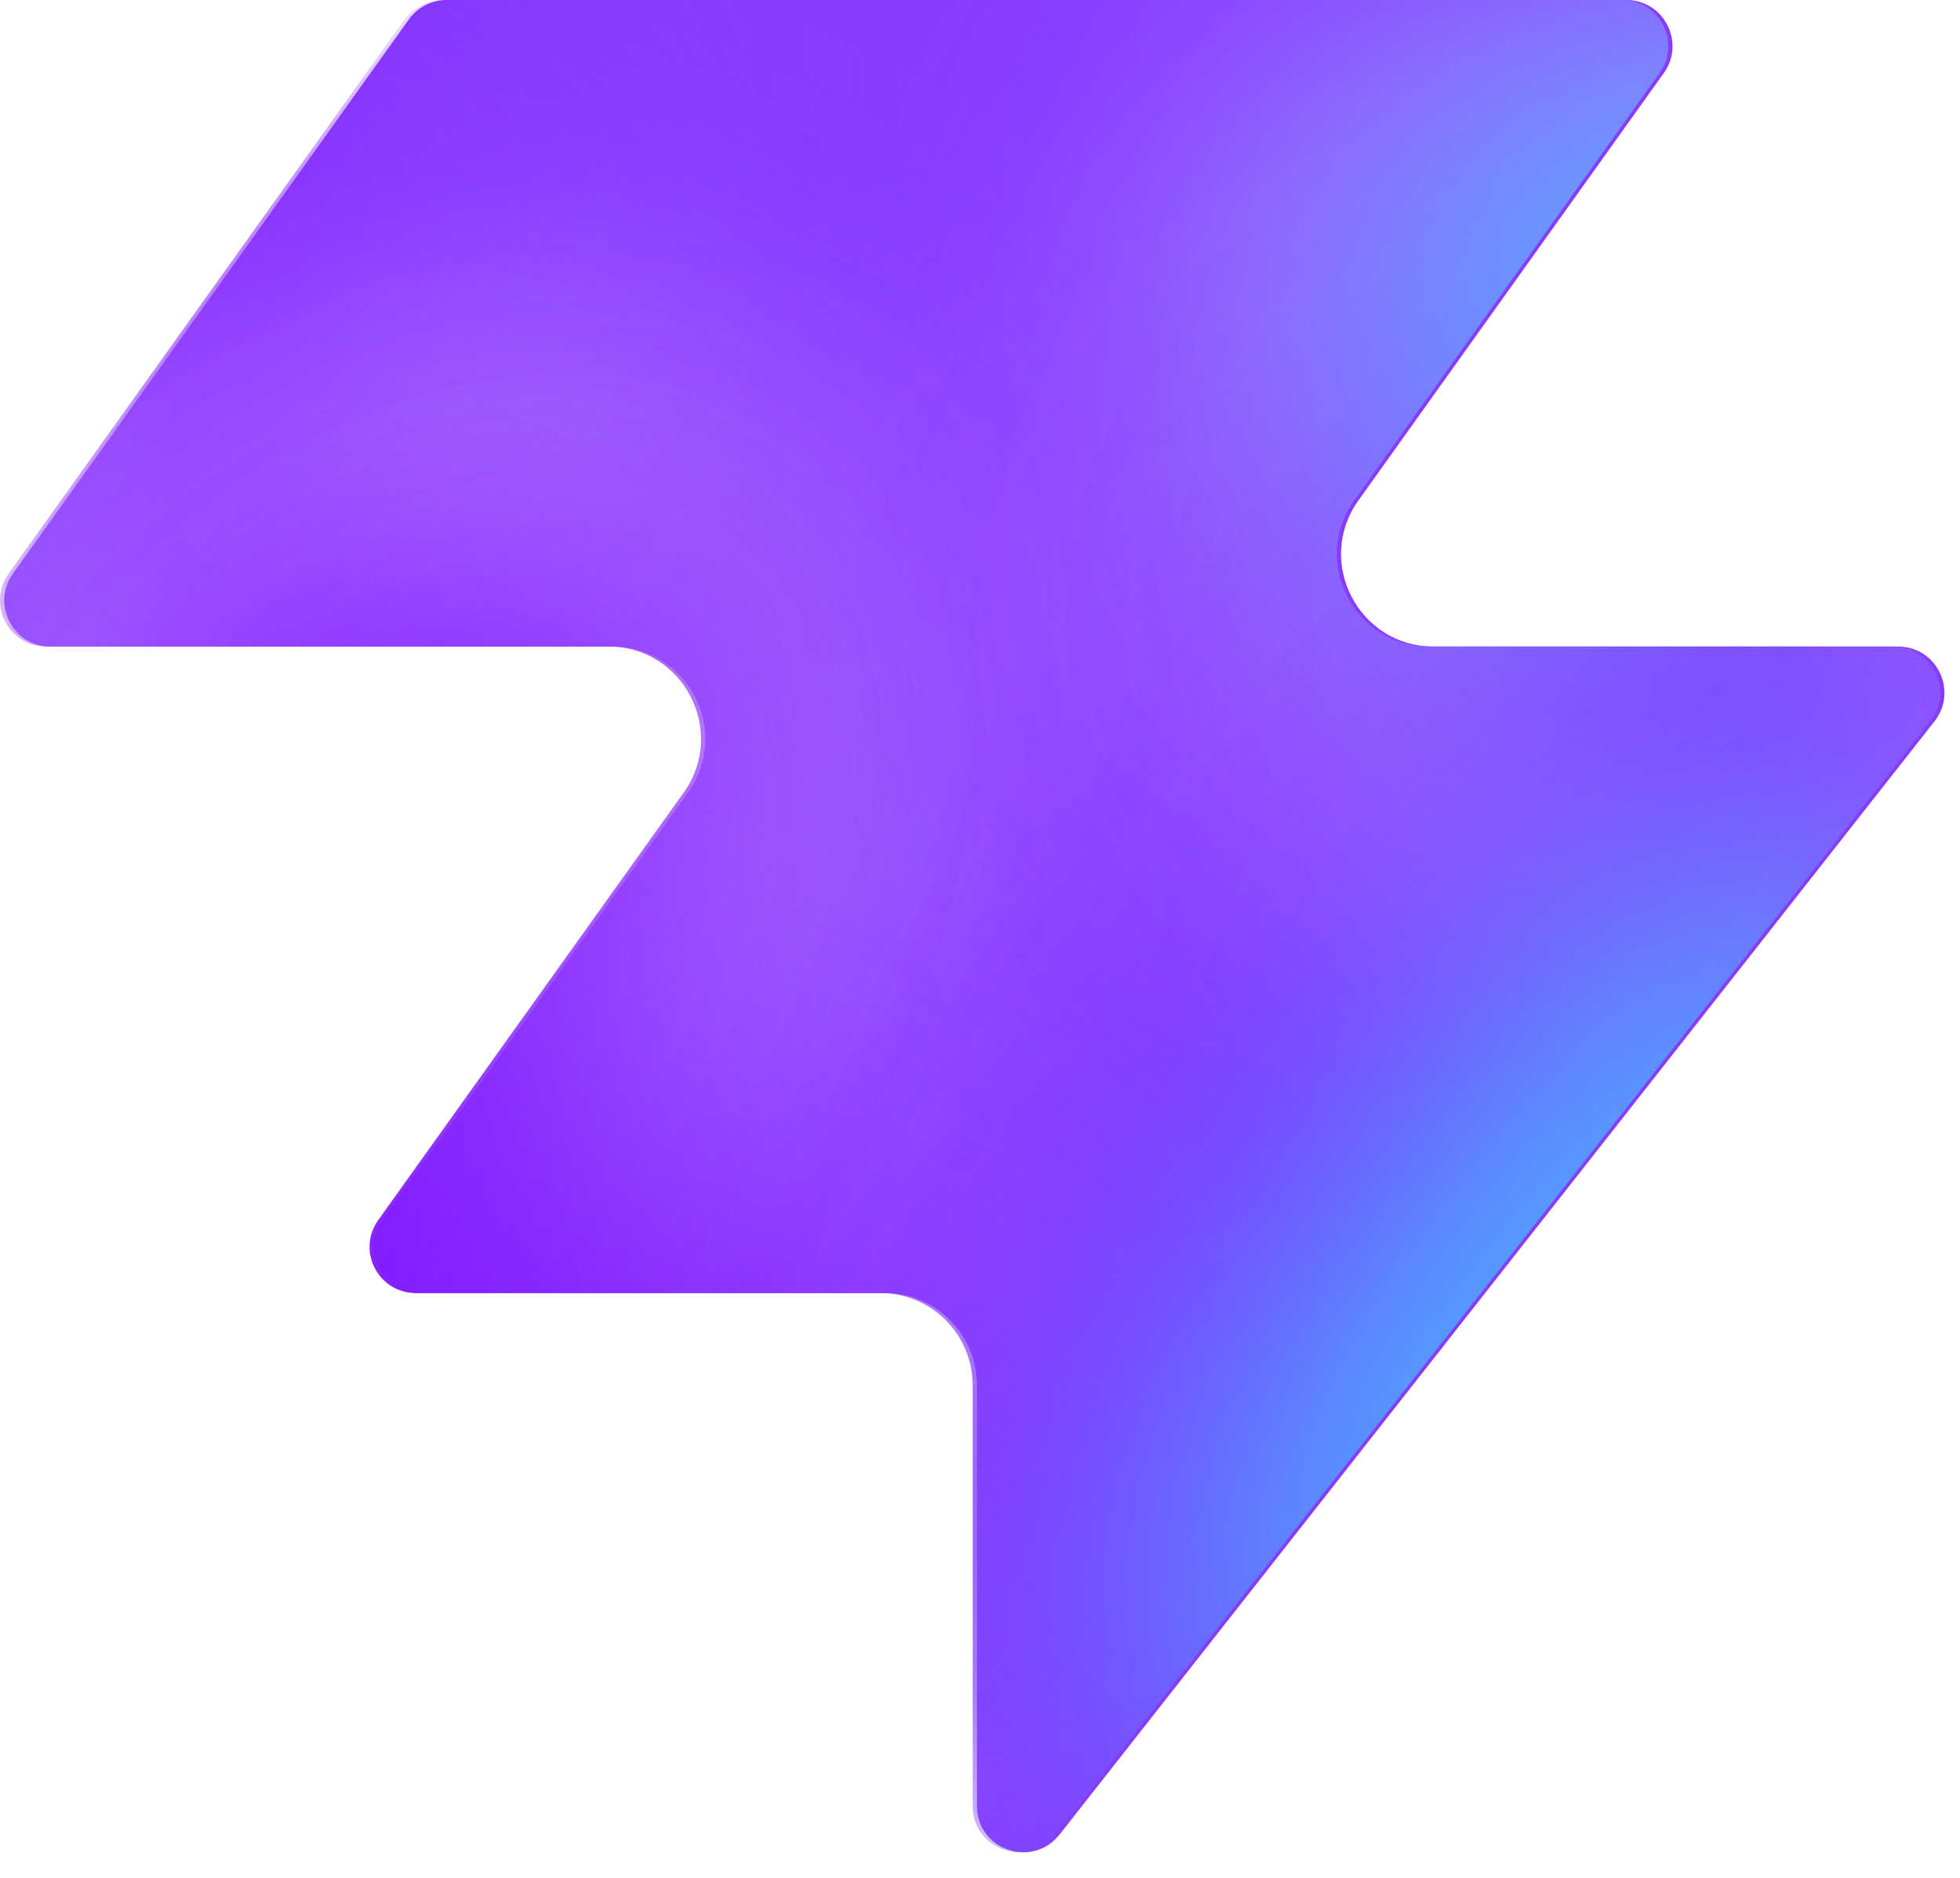
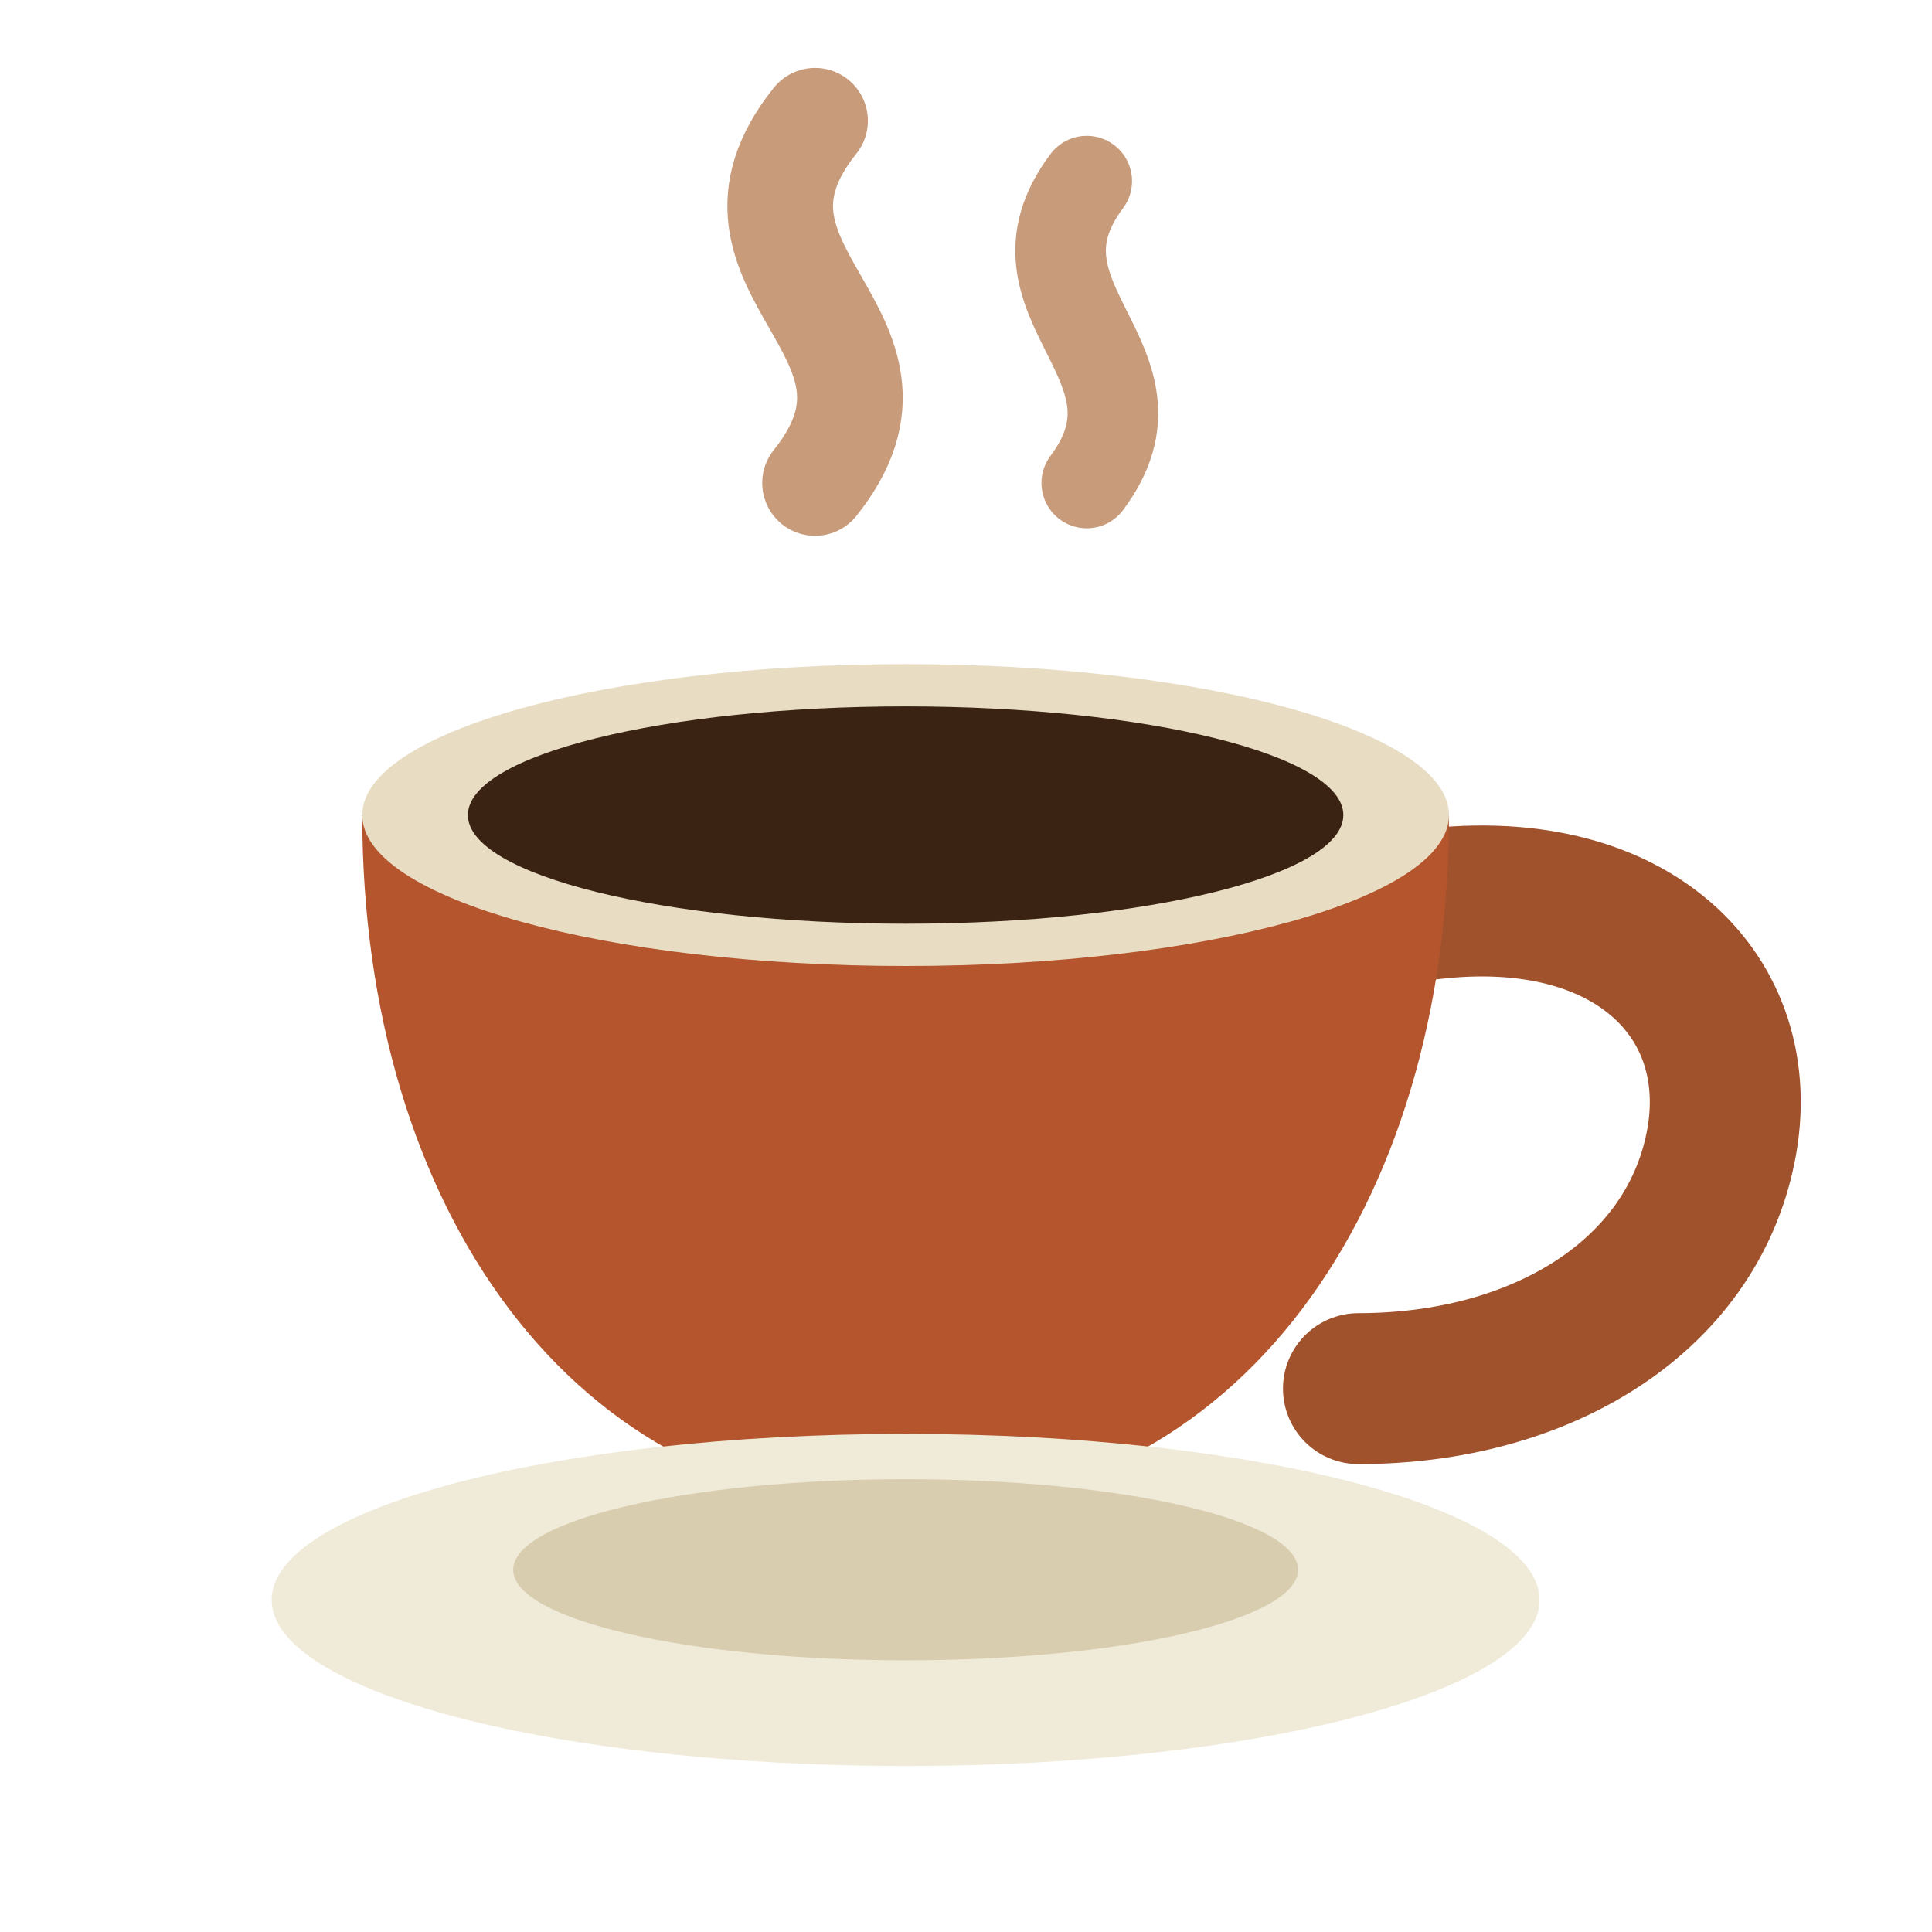
- <svg xmlns="http://www.w3.org/2000/svg" width="48" height="46" fill="none" viewBox="0 0 48 46">
-   <path fill="#863bff" d="M25.946 44.938c-.664.845-2.021.375-2.021-.698V33.937a2.26 2.26 0 0 0-2.262-2.262H10.287c-.92 0-1.456-1.04-.92-1.788l7.48-10.471c1.07-1.497 0-3.578-1.842-3.578H1.237c-.92 0-1.456-1.04-.92-1.788L10.013.474c.214-.297.556-.474.92-.474h28.894c.92 0 1.456 1.04.92 1.788l-7.48 10.471c-1.07 1.498 0 3.579 1.842 3.579h11.377c.943 0 1.473 1.088.89 1.83L25.947 44.94z" style="fill:#863bff;fill:color(display-p3 .525 .23 1);fill-opacity:1" />
-   <mask id="a" width="48" height="46" x="0" y="0" maskUnits="userSpaceOnUse" style="mask-type:alpha">
-     <path fill="#000" d="M25.842 44.938c-.664.844-2.021.375-2.021-.698V33.937a2.26 2.26 0 0 0-2.262-2.262H10.183c-.92 0-1.456-1.04-.92-1.788l7.48-10.471c1.07-1.498 0-3.579-1.842-3.579H1.133c-.92 0-1.456-1.04-.92-1.787L9.91.473c.214-.297.556-.474.92-.474h28.894c.92 0 1.456 1.04.92 1.788l-7.48 10.471c-1.07 1.498 0 3.578 1.842 3.578h11.377c.943 0 1.473 1.088.89 1.832L25.843 44.94z" style="fill:#000;fill-opacity:1" />
-   </mask>
-   <g mask="url(#a)">
-     <g filter="url(#b)">
-       <ellipse cx="5.508" cy="14.704" fill="#ede6ff" rx="5.508" ry="14.704" style="fill:#ede6ff;fill:color(display-p3 .927 .903 1);fill-opacity:1" transform="matrix(.00324 1 1 -.00324 -4.47 31.516)" />
-     </g>
-     <g filter="url(#c)">
-       <ellipse cx="10.399" cy="29.851" fill="#ede6ff" rx="10.399" ry="29.851" style="fill:#ede6ff;fill:color(display-p3 .927 .903 1);fill-opacity:1" transform="matrix(.00324 1 1 -.00324 -39.328 7.883)" />
-     </g>
-     <g filter="url(#d)">
-       <ellipse cx="5.508" cy="30.487" fill="#7e14ff" rx="5.508" ry="30.487" style="fill:#7e14ff;fill:color(display-p3 .492 .077 1);fill-opacity:1" transform="rotate(89.814 -25.913 -14.639)scale(1 -1)" />
-     </g>
-     <g filter="url(#e)">
-       <ellipse cx="5.508" cy="30.599" fill="#7e14ff" rx="5.508" ry="30.599" style="fill:#7e14ff;fill:color(display-p3 .492 .077 1);fill-opacity:1" transform="rotate(89.814 -32.644 -3.334)scale(1 -1)" />
-     </g>
-     <g filter="url(#f)">
-       <ellipse cx="5.508" cy="30.599" fill="#7e14ff" rx="5.508" ry="30.599" style="fill:#7e14ff;fill:color(display-p3 .492 .077 1);fill-opacity:1" transform="matrix(.00324 1 1 -.00324 -34.34 30.47)" />
-     </g>
-     <g filter="url(#g)">
-       <ellipse cx="14.072" cy="22.078" fill="#ede6ff" rx="14.072" ry="22.078" style="fill:#ede6ff;fill:color(display-p3 .927 .903 1);fill-opacity:1" transform="rotate(93.35 24.506 48.493)scale(-1 1)" />
-     </g>
-     <g filter="url(#h)">
-       <ellipse cx="3.47" cy="21.501" fill="#7e14ff" rx="3.47" ry="21.501" style="fill:#7e14ff;fill:color(display-p3 .492 .077 1);fill-opacity:1" transform="rotate(89.009 28.708 47.59)scale(-1 1)" />
-     </g>
-     <g filter="url(#i)">
-       <ellipse cx="3.47" cy="21.501" fill="#7e14ff" rx="3.47" ry="21.501" style="fill:#7e14ff;fill:color(display-p3 .492 .077 1);fill-opacity:1" transform="rotate(89.009 28.708 47.59)scale(-1 1)" />
-     </g>
-     <g filter="url(#j)">
-       <ellipse cx=".387" cy="8.972" fill="#7e14ff" rx="4.407" ry="29.108" style="fill:#7e14ff;fill:color(display-p3 .492 .077 1);fill-opacity:1" transform="rotate(39.51 .387 8.972)" />
-     </g>
-     <g filter="url(#k)">
-       <ellipse cx="47.523" cy="-6.092" fill="#7e14ff" rx="4.407" ry="29.108" style="fill:#7e14ff;fill:color(display-p3 .492 .077 1);fill-opacity:1" transform="rotate(37.892 47.523 -6.092)" />
-     </g>
-     <g filter="url(#l)">
-       <ellipse cx="41.412" cy="6.333" fill="#47bfff" rx="5.971" ry="9.665" style="fill:#47bfff;fill:color(display-p3 .28 .748 1);fill-opacity:1" transform="rotate(37.892 41.412 6.333)" />
-     </g>
-     <g filter="url(#m)">
-       <ellipse cx="-1.879" cy="38.332" fill="#7e14ff" rx="4.407" ry="29.108" style="fill:#7e14ff;fill:color(display-p3 .492 .077 1);fill-opacity:1" transform="rotate(37.892 -1.88 38.332)" />
-     </g>
-     <g filter="url(#n)">
-       <ellipse cx="-1.879" cy="38.332" fill="#7e14ff" rx="4.407" ry="29.108" style="fill:#7e14ff;fill:color(display-p3 .492 .077 1);fill-opacity:1" transform="rotate(37.892 -1.88 38.332)" />
-     </g>
-     <g filter="url(#o)">
-       <ellipse cx="35.651" cy="29.907" fill="#7e14ff" rx="4.407" ry="29.108" style="fill:#7e14ff;fill:color(display-p3 .492 .077 1);fill-opacity:1" transform="rotate(37.892 35.651 29.907)" />
-     </g>
-     <g filter="url(#p)">
-       <ellipse cx="38.418" cy="32.4" fill="#47bfff" rx="5.971" ry="15.297" style="fill:#47bfff;fill:color(display-p3 .28 .748 1);fill-opacity:1" transform="rotate(37.892 38.418 32.4)" />
-     </g>
-   </g>
-   <defs>
-     <filter id="b" width="60.045" height="41.654" x="-19.77" y="16.149" color-interpolation-filters="sRGB" filterUnits="userSpaceOnUse">
-       <feFlood flood-opacity="0" result="BackgroundImageFix" />
-       <feBlend in="SourceGraphic" in2="BackgroundImageFix" result="shape" />
-       <feGaussianBlur result="effect1_foregroundBlur_2002_17158" stdDeviation="7.659" />
-     </filter>
-     <filter id="c" width="90.34" height="51.437" x="-54.613" y="-7.533" color-interpolation-filters="sRGB" filterUnits="userSpaceOnUse">
-       <feFlood flood-opacity="0" result="BackgroundImageFix" />
-       <feBlend in="SourceGraphic" in2="BackgroundImageFix" result="shape" />
-       <feGaussianBlur result="effect1_foregroundBlur_2002_17158" stdDeviation="7.659" />
-     </filter>
-     <filter id="d" width="79.355" height="29.4" x="-49.64" y="2.03" color-interpolation-filters="sRGB" filterUnits="userSpaceOnUse">
-       <feFlood flood-opacity="0" result="BackgroundImageFix" />
-       <feBlend in="SourceGraphic" in2="BackgroundImageFix" result="shape" />
-       <feGaussianBlur result="effect1_foregroundBlur_2002_17158" stdDeviation="4.596" />
-     </filter>
-     <filter id="e" width="79.579" height="29.4" x="-45.045" y="20.029" color-interpolation-filters="sRGB" filterUnits="userSpaceOnUse">
-       <feFlood flood-opacity="0" result="BackgroundImageFix" />
-       <feBlend in="SourceGraphic" in2="BackgroundImageFix" result="shape" />
-       <feGaussianBlur result="effect1_foregroundBlur_2002_17158" stdDeviation="4.596" />
-     </filter>
-     <filter id="f" width="79.579" height="29.4" x="-43.513" y="21.178" color-interpolation-filters="sRGB" filterUnits="userSpaceOnUse">
-       <feFlood flood-opacity="0" result="BackgroundImageFix" />
-       <feBlend in="SourceGraphic" in2="BackgroundImageFix" result="shape" />
-       <feGaussianBlur result="effect1_foregroundBlur_2002_17158" stdDeviation="4.596" />
-     </filter>
-     <filter id="g" width="74.749" height="58.852" x="15.756" y="-17.901" color-interpolation-filters="sRGB" filterUnits="userSpaceOnUse">
-       <feFlood flood-opacity="0" result="BackgroundImageFix" />
-       <feBlend in="SourceGraphic" in2="BackgroundImageFix" result="shape" />
-       <feGaussianBlur result="effect1_foregroundBlur_2002_17158" stdDeviation="7.659" />
-     </filter>
-     <filter id="h" width="61.377" height="25.362" x="23.548" y="2.284" color-interpolation-filters="sRGB" filterUnits="userSpaceOnUse">
-       <feFlood flood-opacity="0" result="BackgroundImageFix" />
-       <feBlend in="SourceGraphic" in2="BackgroundImageFix" result="shape" />
-       <feGaussianBlur result="effect1_foregroundBlur_2002_17158" stdDeviation="4.596" />
-     </filter>
-     <filter id="i" width="61.377" height="25.362" x="23.548" y="2.284" color-interpolation-filters="sRGB" filterUnits="userSpaceOnUse">
-       <feFlood flood-opacity="0" result="BackgroundImageFix" />
-       <feBlend in="SourceGraphic" in2="BackgroundImageFix" result="shape" />
-       <feGaussianBlur result="effect1_foregroundBlur_2002_17158" stdDeviation="4.596" />
-     </filter>
-     <filter id="j" width="56.045" height="63.649" x="-27.636" y="-22.853" color-interpolation-filters="sRGB" filterUnits="userSpaceOnUse">
-       <feFlood flood-opacity="0" result="BackgroundImageFix" />
-       <feBlend in="SourceGraphic" in2="BackgroundImageFix" result="shape" />
-       <feGaussianBlur result="effect1_foregroundBlur_2002_17158" stdDeviation="4.596" />
-     </filter>
-     <filter id="k" width="54.814" height="64.646" x="20.116" y="-38.415" color-interpolation-filters="sRGB" filterUnits="userSpaceOnUse">
-       <feFlood flood-opacity="0" result="BackgroundImageFix" />
-       <feBlend in="SourceGraphic" in2="BackgroundImageFix" result="shape" />
-       <feGaussianBlur result="effect1_foregroundBlur_2002_17158" stdDeviation="4.596" />
-     </filter>
-     <filter id="l" width="33.541" height="35.313" x="24.641" y="-11.323" color-interpolation-filters="sRGB" filterUnits="userSpaceOnUse">
-       <feFlood flood-opacity="0" result="BackgroundImageFix" />
-       <feBlend in="SourceGraphic" in2="BackgroundImageFix" result="shape" />
-       <feGaussianBlur result="effect1_foregroundBlur_2002_17158" stdDeviation="4.596" />
-     </filter>
-     <filter id="m" width="54.814" height="64.646" x="-29.286" y="6.009" color-interpolation-filters="sRGB" filterUnits="userSpaceOnUse">
-       <feFlood flood-opacity="0" result="BackgroundImageFix" />
-       <feBlend in="SourceGraphic" in2="BackgroundImageFix" result="shape" />
-       <feGaussianBlur result="effect1_foregroundBlur_2002_17158" stdDeviation="4.596" />
-     </filter>
-     <filter id="n" width="54.814" height="64.646" x="-29.286" y="6.009" color-interpolation-filters="sRGB" filterUnits="userSpaceOnUse">
-       <feFlood flood-opacity="0" result="BackgroundImageFix" />
-       <feBlend in="SourceGraphic" in2="BackgroundImageFix" result="shape" />
-       <feGaussianBlur result="effect1_foregroundBlur_2002_17158" stdDeviation="4.596" />
-     </filter>
-     <filter id="o" width="54.814" height="64.646" x="8.244" y="-2.416" color-interpolation-filters="sRGB" filterUnits="userSpaceOnUse">
-       <feFlood flood-opacity="0" result="BackgroundImageFix" />
-       <feBlend in="SourceGraphic" in2="BackgroundImageFix" result="shape" />
-       <feGaussianBlur result="effect1_foregroundBlur_2002_17158" stdDeviation="4.596" />
-     </filter>
-     <filter id="p" width="39.409" height="43.623" x="18.713" y="10.588" color-interpolation-filters="sRGB" filterUnits="userSpaceOnUse">
-       <feFlood flood-opacity="0" result="BackgroundImageFix" />
-       <feBlend in="SourceGraphic" in2="BackgroundImageFix" result="shape" />
-       <feGaussianBlur result="effect1_foregroundBlur_2002_17158" stdDeviation="4.596" />
-     </filter>
-   </defs>
+ <svg xmlns="http://www.w3.org/2000/svg" viewBox="0 0 64 64">
+   <path d="M27 4c-4 5 4 7 0 12" fill="none" stroke="#C89B7B" stroke-width="3.5" stroke-linecap="round" />
+   <path d="M36 6c-3 4 3 6 0 10" fill="none" stroke="#C89B7B" stroke-width="3" stroke-linecap="round" />
+   <path d="M47 30c7-1 11 3 10 8s-6 8-12 8" fill="none" stroke="#A0522D" stroke-width="5" stroke-linecap="round" />
+   <path d="M12 27h36c0 13-7 23-18 23S12 40 12 27z" fill="#B4552D" />
+   <ellipse cx="30" cy="27" rx="18" ry="5" fill="#E8DCC3" />
+   <ellipse cx="30" cy="27" rx="14.5" ry="3.6" fill="#3B2314" />
+   <ellipse cx="30" cy="53" rx="21" ry="5.5" fill="#F0EAD8" />
+   <ellipse cx="30" cy="52" rx="13" ry="3" fill="#D9CDB0" />
</svg>
